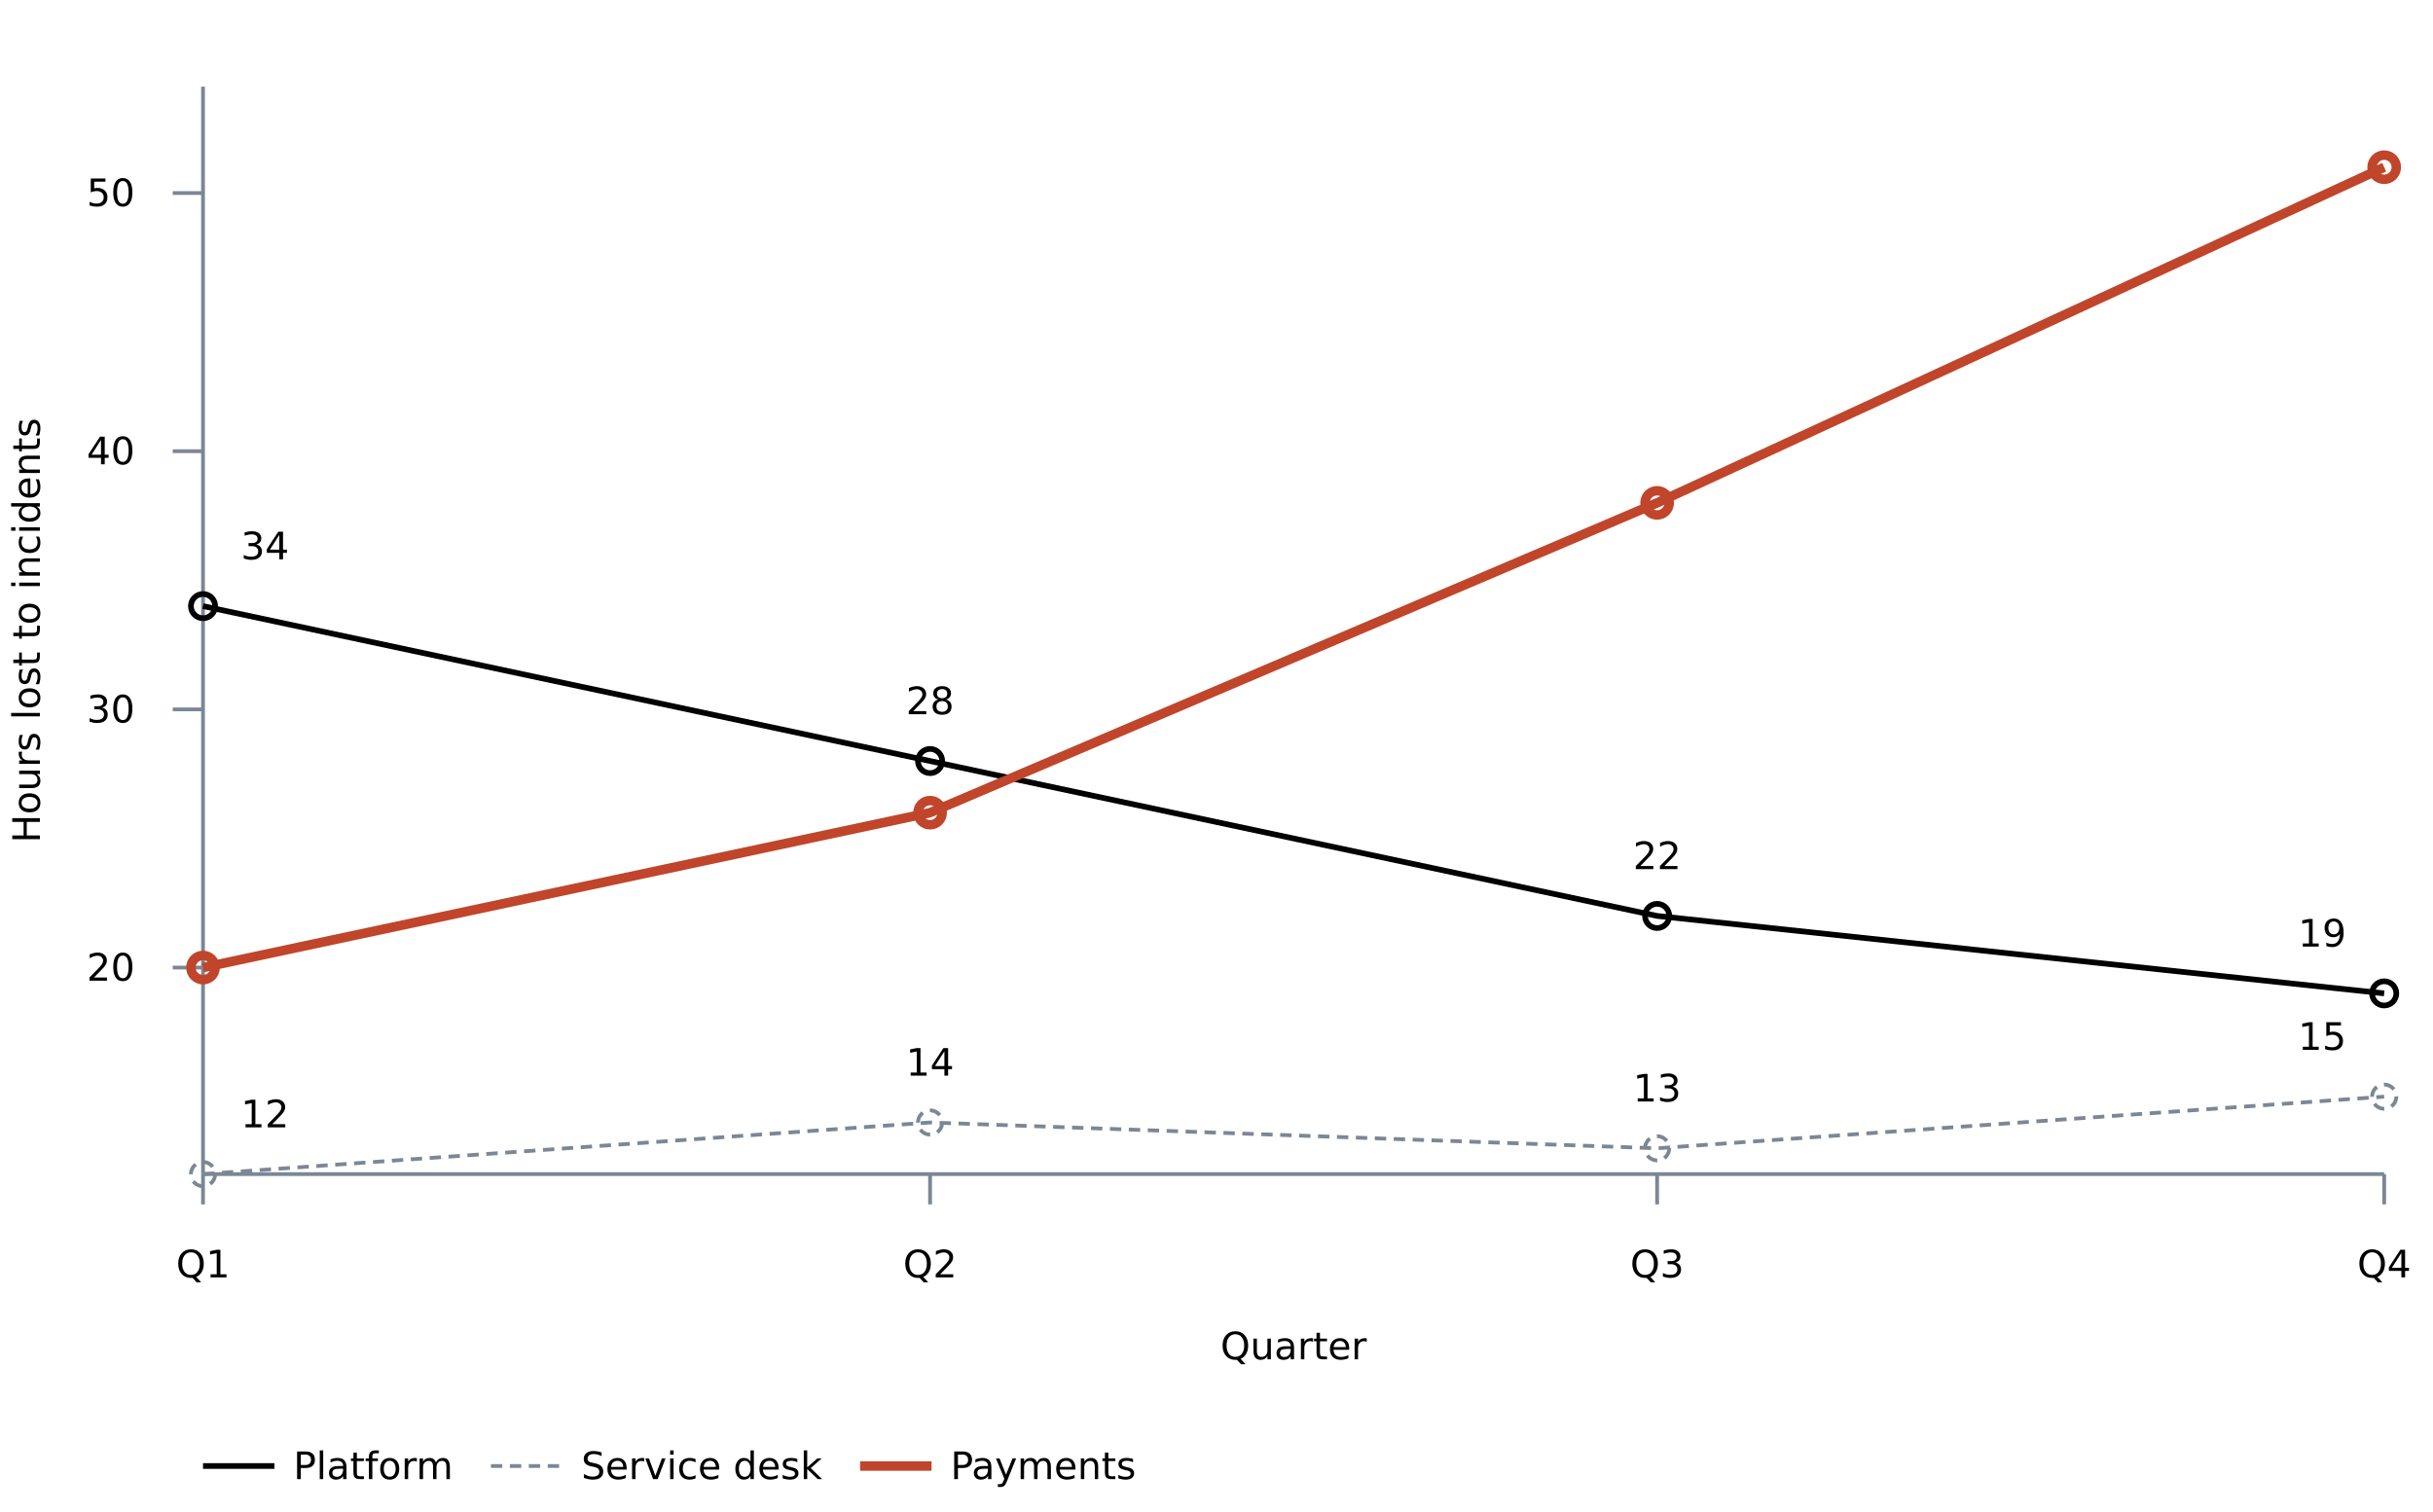
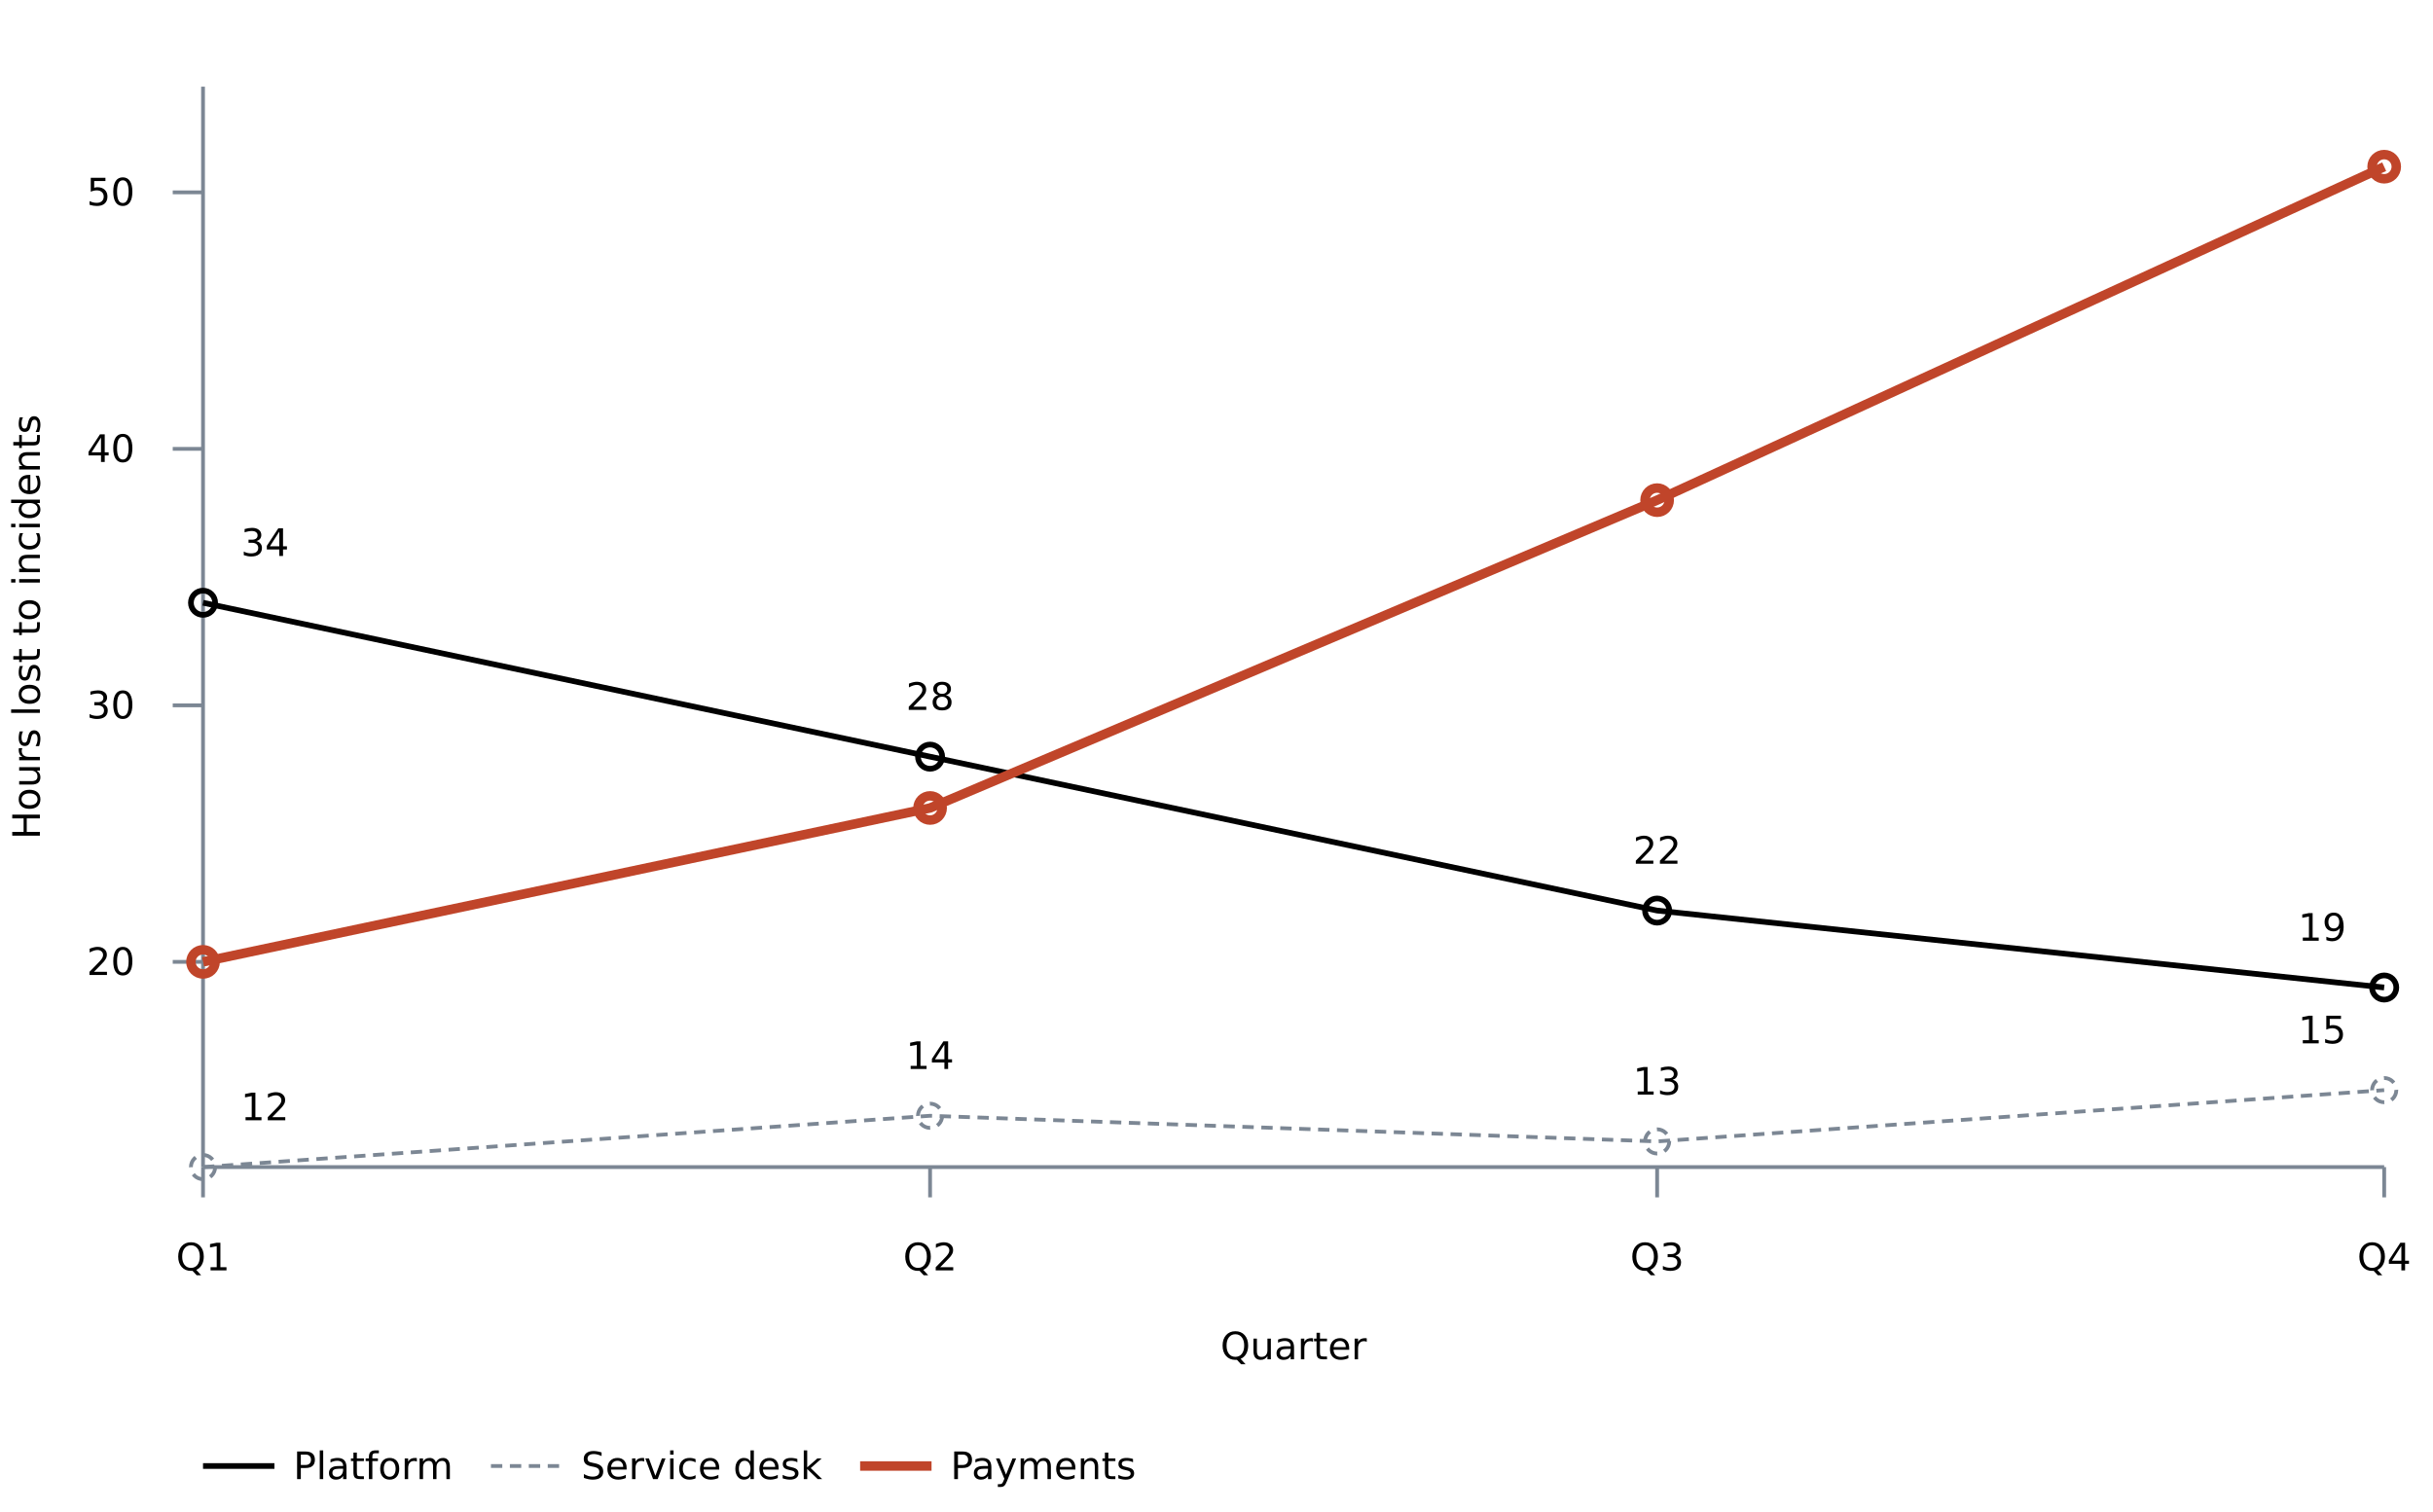
- <svg xmlns="http://www.w3.org/2000/svg" viewBox="-1.25 -1.25 642.5 399.3" role="img" aria-labelledby="ds15de86b3a2-title ds15de86b3a2-desc">
-   <path d="M 52.365 21.641 L 52.365 308.878" fill="none" stroke="#7c8794" stroke-width="1" />
-   <path d="M 52.365 308.878 L 628.359 308.878" fill="none" stroke="#7c8794" stroke-width="1" />
-   <path d="M 52.365 308.878 L 52.365 316.878" fill="none" stroke="#7c8794" stroke-width="1" />
-   <path d="M 244.363 308.878 L 244.363 316.878" fill="none" stroke="#7c8794" stroke-width="1" />
-   <path d="M 436.361 308.878 L 436.361 316.878" fill="none" stroke="#7c8794" stroke-width="1" />
-   <path d="M 628.359 308.878 L 628.359 316.878" fill="none" stroke="#7c8794" stroke-width="1" />
-   <path d="M 44.365 254.322 L 52.365 254.322" fill="none" stroke="#7c8794" stroke-width="1" />
-   <path d="M 44.365 186.127 L 52.365 186.127" fill="none" stroke="#7c8794" stroke-width="1" />
-   <path d="M 44.365 117.932 L 52.365 117.932" fill="none" stroke="#7c8794" stroke-width="1" />
-   <path d="M 44.365 49.737 L 52.365 49.737" fill="none" stroke="#7c8794" stroke-width="1" />
-   <text x="52.365" y="336.16" font-family="'DejaVu Sans', sans-serif" font-size="10" fill="currentColor" text-anchor="middle">Q1</text>
-   <text x="244.363" y="336.16" font-family="'DejaVu Sans', sans-serif" font-size="10" fill="currentColor" text-anchor="middle">Q2</text>
-   <text x="436.361" y="336.16" font-family="'DejaVu Sans', sans-serif" font-size="10" fill="currentColor" text-anchor="middle">Q3</text>
-   <text x="628.359" y="336.16" font-family="'DejaVu Sans', sans-serif" font-size="10" fill="currentColor" text-anchor="middle">Q4</text>
-   <text x="34.365" y="257.784" font-family="'DejaVu Sans', sans-serif" font-size="10" fill="currentColor" text-anchor="end">20</text>
-   <text x="34.365" y="189.589" font-family="'DejaVu Sans', sans-serif" font-size="10" fill="currentColor" text-anchor="end">30</text>
-   <text x="34.365" y="121.394" font-family="'DejaVu Sans', sans-serif" font-size="10" fill="currentColor" text-anchor="end">40</text>
-   <text x="34.365" y="53.199" font-family="'DejaVu Sans', sans-serif" font-size="10" fill="currentColor" text-anchor="end">50</text>
+ <svg xmlns="http://www.w3.org/2000/svg" viewBox="-1.25 -1.25 642.5 399.3" role="img" aria-labelledby="ds0288605bf1-title ds0288605bf1-desc">
+   <path d="M 52.365 21.641 L 52.365 307.019" fill="none" stroke="#7c8794" stroke-width="1" />
+   <path d="M 52.365 307.019 L 628.359 307.019" fill="none" stroke="#7c8794" stroke-width="1" />
+   <path d="M 52.365 307.019 L 52.365 315.019" fill="none" stroke="#7c8794" stroke-width="1" />
+   <path d="M 244.363 307.019 L 244.363 315.019" fill="none" stroke="#7c8794" stroke-width="1" />
+   <path d="M 436.361 307.019 L 436.361 315.019" fill="none" stroke="#7c8794" stroke-width="1" />
+   <path d="M 628.359 307.019 L 628.359 315.019" fill="none" stroke="#7c8794" stroke-width="1" />
+   <path d="M 44.365 252.816 L 52.365 252.816" fill="none" stroke="#7c8794" stroke-width="1" />
+   <path d="M 44.365 185.062 L 52.365 185.062" fill="none" stroke="#7c8794" stroke-width="1" />
+   <path d="M 44.365 117.309 L 52.365 117.309" fill="none" stroke="#7c8794" stroke-width="1" />
+   <path d="M 44.365 49.555 L 52.365 49.555" fill="none" stroke="#7c8794" stroke-width="1" />
+   <text x="52.365" y="334.301" font-family="'DejaVu Sans', sans-serif" font-size="10" fill="currentColor" text-anchor="middle">Q1</text>
+   <text x="244.363" y="334.301" font-family="'DejaVu Sans', sans-serif" font-size="10" fill="currentColor" text-anchor="middle">Q2</text>
+   <text x="436.361" y="334.301" font-family="'DejaVu Sans', sans-serif" font-size="10" fill="currentColor" text-anchor="middle">Q3</text>
+   <text x="628.359" y="334.301" font-family="'DejaVu Sans', sans-serif" font-size="10" fill="currentColor" text-anchor="middle">Q4</text>
+   <text x="34.365" y="256.278" font-family="'DejaVu Sans', sans-serif" font-size="10" fill="currentColor" text-anchor="end">20</text>
+   <text x="34.365" y="188.524" font-family="'DejaVu Sans', sans-serif" font-size="10" fill="currentColor" text-anchor="end">30</text>
+   <text x="34.365" y="120.771" font-family="'DejaVu Sans', sans-serif" font-size="10" fill="currentColor" text-anchor="end">40</text>
+   <text x="34.365" y="53.017" font-family="'DejaVu Sans', sans-serif" font-size="10" fill="currentColor" text-anchor="end">50</text>
  <text x="340.362" y="357.801" font-family="'DejaVu Sans', sans-serif" font-size="10" fill="currentColor" text-anchor="middle">Quarter</text>
-   <text x="9.282" y="165.259" font-family="'DejaVu Sans', sans-serif" font-size="10" fill="currentColor" text-anchor="middle" transform="rotate(-90 9.282 165.259)">Hours lost to incidents</text>
+   <text x="9.282" y="164.33" font-family="'DejaVu Sans', sans-serif" font-size="10" fill="currentColor" text-anchor="middle" transform="rotate(-90 9.282 164.33)">Hours lost to incidents</text>
  <path d="M 52.365 385.98 L 71.223 385.98" fill="none" stroke="currentColor" stroke-width="1.5" />
  <text x="76.223" y="389.442" font-family="'DejaVu Sans', sans-serif" font-size="10" fill="currentColor">Platform</text>
  <path d="M 128.396 385.98 L 147.254 385.98" fill="none" stroke="#7c8794" stroke-width="1" stroke-dasharray="3 2" />
  <text x="152.254" y="389.442" font-family="'DejaVu Sans', sans-serif" font-size="10" fill="currentColor">Service desk</text>
  <path d="M 225.891 385.98 L 244.749 385.98" fill="none" stroke="#c0452a" stroke-width="2.5" />
  <text x="249.749" y="389.442" font-family="'DejaVu Sans', sans-serif" font-size="10" fill="currentColor">Payments</text>
-   <path d="M 52.365 158.849 L 244.363 199.766 L 436.361 240.683 L 628.359 261.142" fill="none" stroke="currentColor" stroke-width="1.5" />
-   <ellipse cx="52.365" cy="158.849" rx="3.2" ry="3.2" fill="none" stroke="currentColor" stroke-width="1.5" />
-   <ellipse cx="244.363" cy="199.766" rx="3.2" ry="3.2" fill="none" stroke="currentColor" stroke-width="1.5" />
-   <ellipse cx="436.361" cy="240.683" rx="3.2" ry="3.2" fill="none" stroke="currentColor" stroke-width="1.5" />
-   <ellipse cx="628.359" cy="261.142" rx="3.2" ry="3.2" fill="none" stroke="currentColor" stroke-width="1.5" />
-   <path d="M 52.365 308.878 L 244.363 295.239 L 436.361 302.059 L 628.359 288.42" fill="none" stroke="#7c8794" stroke-width="1" stroke-dasharray="3 2" />
-   <ellipse cx="52.365" cy="308.878" rx="3.2" ry="3.2" fill="none" stroke="#7c8794" stroke-width="1" stroke-dasharray="3 2" />
-   <ellipse cx="244.363" cy="295.239" rx="3.2" ry="3.2" fill="none" stroke="#7c8794" stroke-width="1" stroke-dasharray="3 2" />
-   <ellipse cx="436.361" cy="302.059" rx="3.2" ry="3.2" fill="none" stroke="#7c8794" stroke-width="1" stroke-dasharray="3 2" />
-   <ellipse cx="628.359" cy="288.42" rx="3.2" ry="3.2" fill="none" stroke="#7c8794" stroke-width="1" stroke-dasharray="3 2" />
-   <path d="M 52.365 254.322 L 244.363 213.405 L 436.361 131.571 L 628.359 42.917" fill="none" stroke="#c0452a" stroke-width="2.5" />
-   <ellipse cx="52.365" cy="254.322" rx="3.2" ry="3.2" fill="none" stroke="#c0452a" stroke-width="2.5" />
-   <ellipse cx="244.363" cy="213.405" rx="3.2" ry="3.2" fill="none" stroke="#c0452a" stroke-width="2.5" />
-   <ellipse cx="436.361" cy="131.571" rx="3.2" ry="3.2" fill="none" stroke="#c0452a" stroke-width="2.5" />
-   <ellipse cx="628.359" cy="42.917" rx="3.2" ry="3.2" fill="none" stroke="#c0452a" stroke-width="2.5" />
-   <text x="62.365" y="146.491" font-family="'DejaVu Sans', sans-serif" font-size="10" fill="currentColor">34</text>
-   <text x="244.363" y="187.408" font-family="'DejaVu Sans', sans-serif" font-size="10" fill="currentColor" text-anchor="middle">28</text>
-   <text x="436.361" y="228.325" font-family="'DejaVu Sans', sans-serif" font-size="10" fill="currentColor" text-anchor="middle">22</text>
-   <text x="618.359" y="248.783" font-family="'DejaVu Sans', sans-serif" font-size="10" fill="currentColor" text-anchor="end">19</text>
-   <text x="62.365" y="296.52" font-family="'DejaVu Sans', sans-serif" font-size="10" fill="currentColor">12</text>
-   <text x="244.363" y="282.881" font-family="'DejaVu Sans', sans-serif" font-size="10" fill="currentColor" text-anchor="middle">14</text>
-   <text x="436.361" y="289.7" font-family="'DejaVu Sans', sans-serif" font-size="10" fill="currentColor" text-anchor="middle">13</text>
-   <text x="618.359" y="276.061" font-family="'DejaVu Sans', sans-serif" font-size="10" fill="currentColor" text-anchor="end">15</text>
+   <path d="M 52.365 157.961 L 244.363 198.613 L 436.361 239.265 L 628.359 259.591" fill="none" stroke="currentColor" stroke-width="1.5" />
+   <ellipse cx="52.365" cy="157.961" rx="3.2" ry="3.2" fill="none" stroke="currentColor" stroke-width="1.5" />
+   <ellipse cx="244.363" cy="198.613" rx="3.2" ry="3.2" fill="none" stroke="currentColor" stroke-width="1.5" />
+   <ellipse cx="436.361" cy="239.265" rx="3.2" ry="3.2" fill="none" stroke="currentColor" stroke-width="1.5" />
+   <ellipse cx="628.359" cy="259.591" rx="3.2" ry="3.2" fill="none" stroke="currentColor" stroke-width="1.5" />
+   <path d="M 52.365 307.019 L 244.363 293.468 L 436.361 300.243 L 628.359 286.693" fill="none" stroke="#7c8794" stroke-width="1" stroke-dasharray="3 2" />
+   <ellipse cx="52.365" cy="307.019" rx="3.2" ry="3.2" fill="none" stroke="#7c8794" stroke-width="1" stroke-dasharray="3 2" />
+   <ellipse cx="244.363" cy="293.468" rx="3.2" ry="3.2" fill="none" stroke="#7c8794" stroke-width="1" stroke-dasharray="3 2" />
+   <ellipse cx="436.361" cy="300.243" rx="3.2" ry="3.2" fill="none" stroke="#7c8794" stroke-width="1" stroke-dasharray="3 2" />
+   <ellipse cx="628.359" cy="286.693" rx="3.2" ry="3.2" fill="none" stroke="#7c8794" stroke-width="1" stroke-dasharray="3 2" />
+   <path d="M 52.365 252.816 L 244.363 212.164 L 436.361 130.859 L 628.359 42.78" fill="none" stroke="#c0452a" stroke-width="2.5" />
+   <ellipse cx="52.365" cy="252.816" rx="3.2" ry="3.2" fill="none" stroke="#c0452a" stroke-width="2.5" />
+   <ellipse cx="244.363" cy="212.164" rx="3.2" ry="3.2" fill="none" stroke="#c0452a" stroke-width="2.5" />
+   <ellipse cx="436.361" cy="130.859" rx="3.2" ry="3.2" fill="none" stroke="#c0452a" stroke-width="2.5" />
+   <ellipse cx="628.359" cy="42.78" rx="3.2" ry="3.2" fill="none" stroke="#c0452a" stroke-width="2.5" />
+   <text x="62.365" y="145.602" font-family="'DejaVu Sans', sans-serif" font-size="10" fill="currentColor">34</text>
+   <text x="244.363" y="186.255" font-family="'DejaVu Sans', sans-serif" font-size="10" fill="currentColor" text-anchor="middle">28</text>
+   <text x="436.361" y="226.907" font-family="'DejaVu Sans', sans-serif" font-size="10" fill="currentColor" text-anchor="middle">22</text>
+   <text x="618.359" y="247.233" font-family="'DejaVu Sans', sans-serif" font-size="10" fill="currentColor" text-anchor="end">19</text>
+   <text x="62.365" y="294.66" font-family="'DejaVu Sans', sans-serif" font-size="10" fill="currentColor">12</text>
+   <text x="244.363" y="281.11" font-family="'DejaVu Sans', sans-serif" font-size="10" fill="currentColor" text-anchor="middle">14</text>
+   <text x="436.361" y="287.885" font-family="'DejaVu Sans', sans-serif" font-size="10" fill="currentColor" text-anchor="middle">13</text>
+   <text x="618.359" y="274.334" font-family="'DejaVu Sans', sans-serif" font-size="10" fill="currentColor" text-anchor="end">15</text>
</svg>
